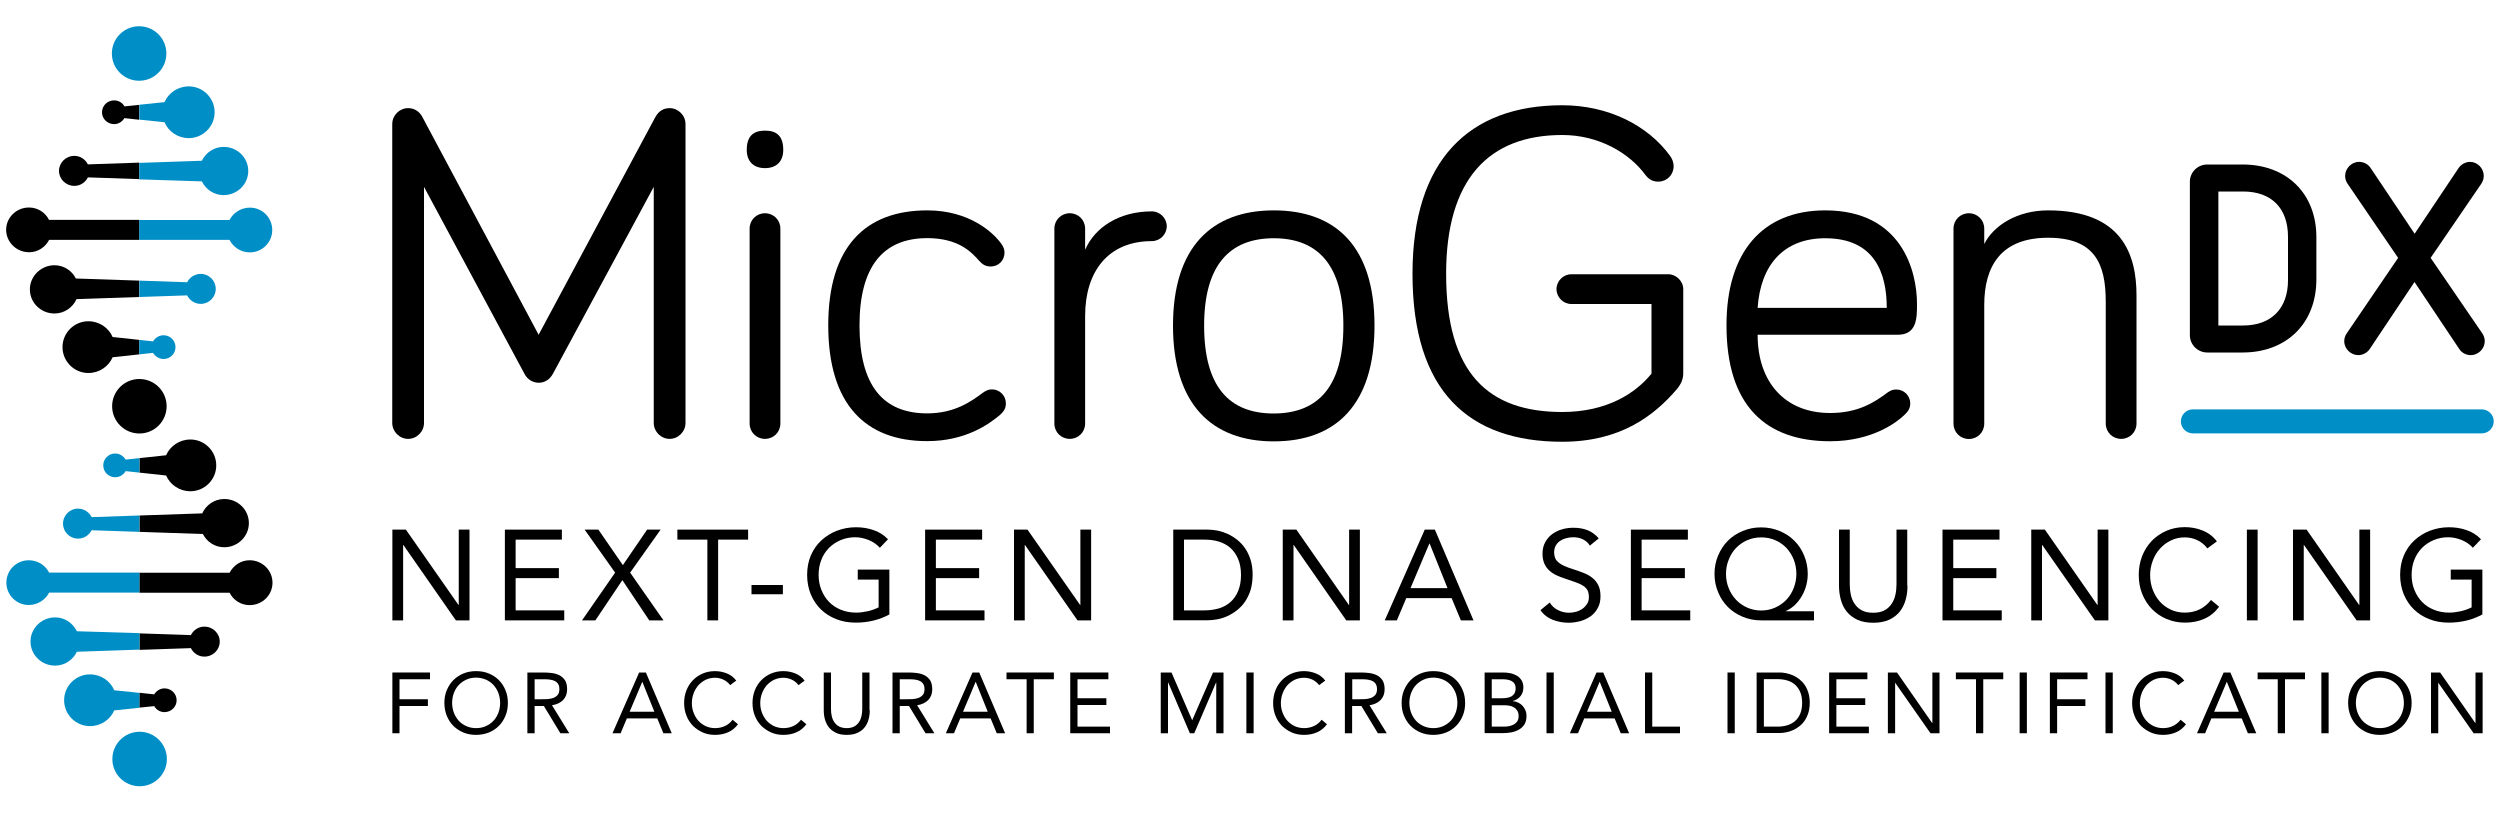
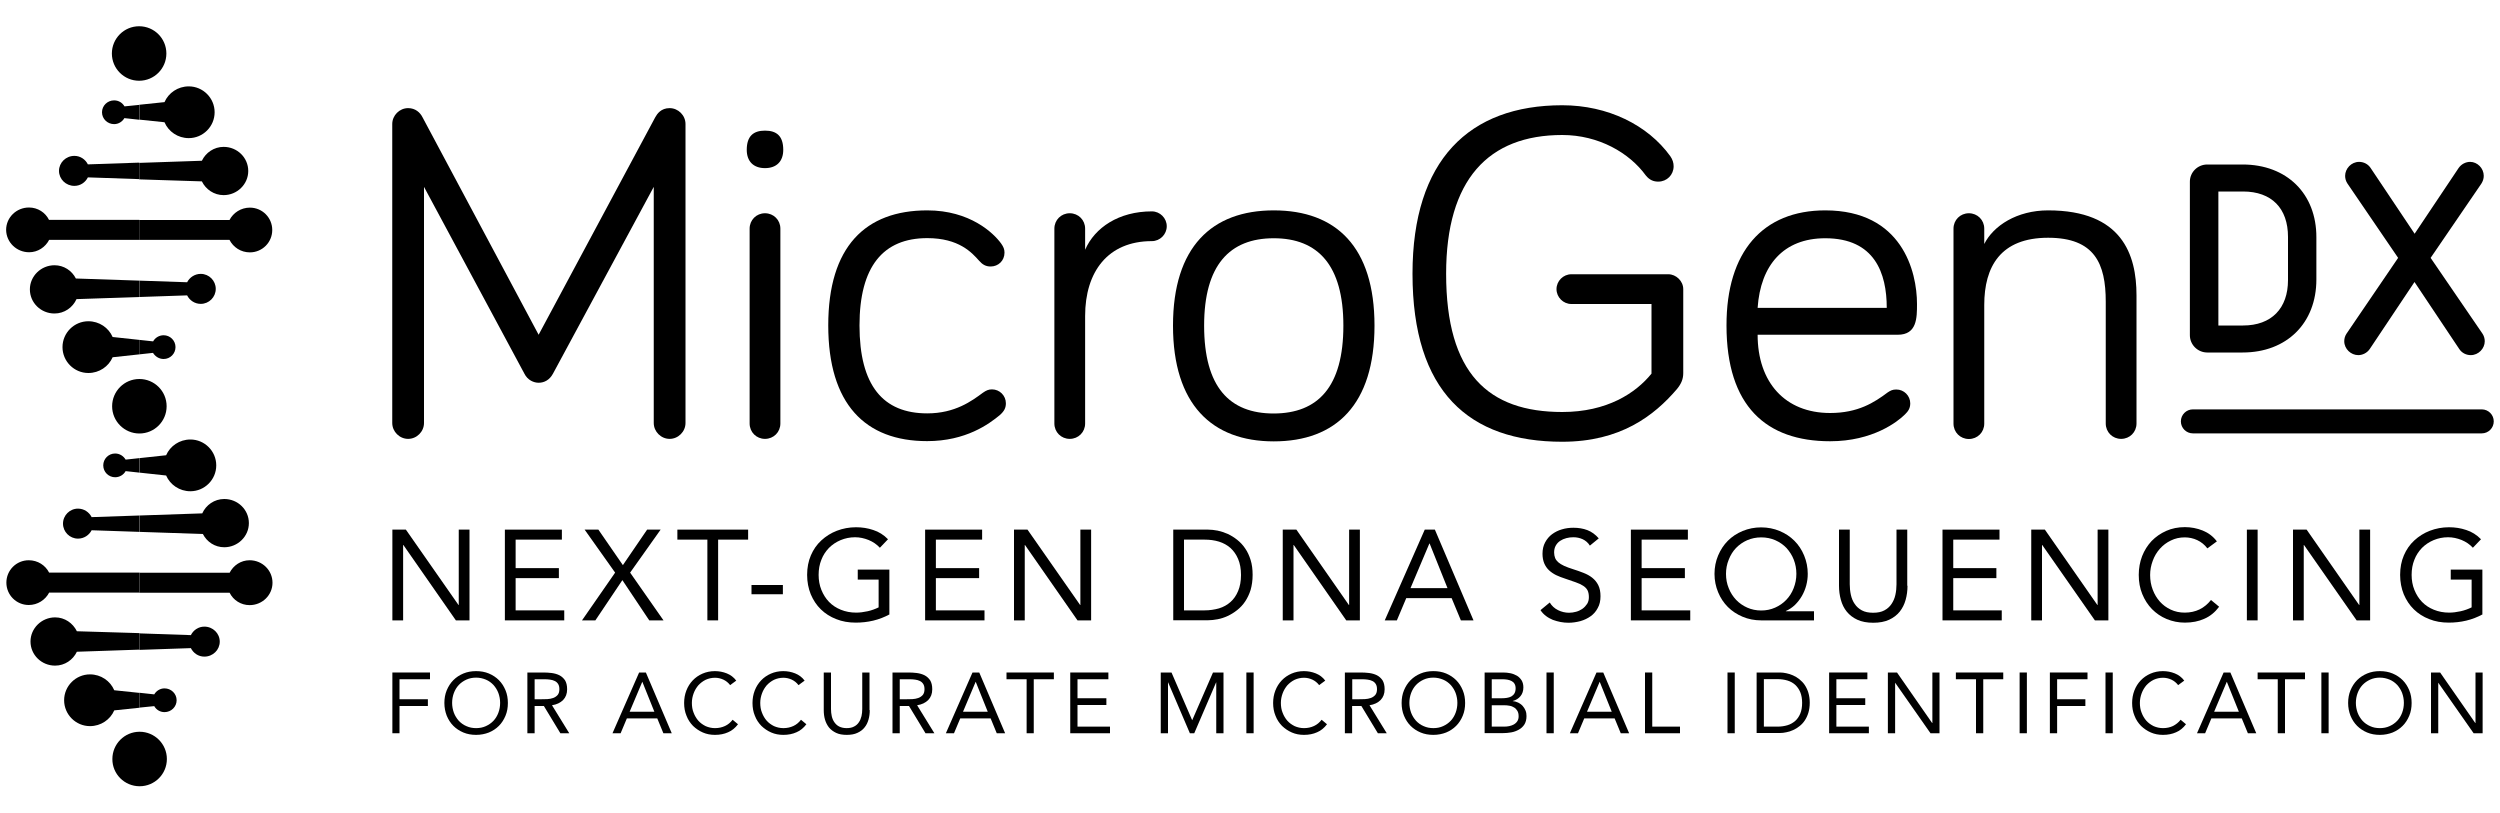
<svg xmlns="http://www.w3.org/2000/svg" version="1.1" id="Layer_1" x="0px" y="0px" viewBox="0 0 200 65" style="enable-background:new 0 0 200 65;" xml:space="preserve">
  <style type="text/css">
	.st0{fill:#008EC6;}
</style>
  <g>
    <polygon points="31.39,42.37 32.47,42.37 36.68,48.4 36.7,48.4 36.7,42.37 37.56,42.37 37.56,49.63 36.47,49.63 32.27,43.6    32.25,43.6 32.25,49.63 31.39,49.63  " />
    <polygon points="40.39,42.37 44.95,42.37 44.95,43.17 41.25,43.17 41.25,45.45 44.71,45.45 44.71,46.25 41.25,46.25 41.25,48.83    45.14,48.83 45.14,49.63 40.39,49.63  " />
    <polygon points="49.21,45.81 46.77,42.37 47.87,42.37 49.83,45.21 51.77,42.37 52.85,42.37 50.41,45.81 53.08,49.63 51.94,49.63    49.79,46.41 47.63,49.63 46.56,49.63  " />
    <polygon points="59.85,43.17 57.45,43.17 57.45,49.63 56.59,49.63 56.59,43.17 54.19,43.17 54.19,42.37 59.85,42.37  " />
    <rect x="60.12" y="46.8" width="2.51" height="0.74" />
    <path d="M71.18,49.14c-0.42,0.23-0.86,0.4-1.32,0.51c-0.46,0.11-0.93,0.16-1.4,0.16c-0.57,0-1.09-0.09-1.56-0.28   c-0.47-0.18-0.88-0.44-1.23-0.78c-0.35-0.34-0.61-0.74-0.81-1.21c-0.19-0.47-0.29-0.99-0.29-1.55c0-0.57,0.1-1.1,0.3-1.56   c0.2-0.47,0.48-0.87,0.84-1.2c0.36-0.33,0.77-0.59,1.24-0.77c0.47-0.18,0.98-0.28,1.53-0.28c0.48,0,0.94,0.07,1.38,0.22   c0.44,0.14,0.84,0.39,1.18,0.74l-0.65,0.68c-0.25-0.27-0.54-0.47-0.9-0.62c-0.35-0.14-0.71-0.22-1.08-0.22   c-0.42,0-0.8,0.08-1.16,0.23c-0.36,0.15-0.67,0.36-0.93,0.62c-0.26,0.27-0.47,0.58-0.61,0.95c-0.15,0.37-0.22,0.77-0.22,1.21   c0,0.43,0.07,0.83,0.22,1.2c0.15,0.37,0.35,0.69,0.61,0.96c0.26,0.27,0.58,0.48,0.95,0.63c0.37,0.15,0.78,0.23,1.22,0.23   c0.29,0,0.6-0.04,0.92-0.11c0.32-0.07,0.61-0.18,0.88-0.31v-2.22h-1.67v-0.8h2.53V49.14z" />
    <polygon points="74.01,42.37 78.57,42.37 78.57,43.17 74.87,43.17 74.87,45.45 78.33,45.45 78.33,46.25 74.87,46.25 74.87,48.83    78.76,48.83 78.76,49.63 74.01,49.63  " />
    <polygon points="81.12,42.37 82.2,42.37 86.41,48.4 86.43,48.4 86.43,42.37 87.29,42.37 87.29,49.63 86.2,49.63 82,43.6    81.98,43.6 81.98,49.63 81.12,49.63  " />
    <path d="M94.72,48.83h1.64c0.42,0,0.8-0.06,1.16-0.16c0.36-0.11,0.66-0.28,0.92-0.51c0.26-0.23,0.46-0.52,0.61-0.88   c0.15-0.36,0.23-0.78,0.23-1.28c0-0.5-0.08-0.93-0.23-1.28c-0.15-0.36-0.36-0.65-0.61-0.88c-0.26-0.23-0.57-0.4-0.92-0.51   c-0.36-0.11-0.74-0.16-1.16-0.16h-1.64V48.83z M93.86,42.37h2.79c0.24,0,0.49,0.03,0.76,0.08c0.27,0.06,0.53,0.14,0.8,0.26   c0.26,0.12,0.52,0.28,0.76,0.47c0.24,0.19,0.46,0.42,0.64,0.69c0.19,0.27,0.33,0.58,0.44,0.93c0.11,0.35,0.16,0.75,0.16,1.19   c0,0.45-0.06,0.84-0.16,1.2c-0.11,0.35-0.26,0.66-0.44,0.93c-0.18,0.27-0.4,0.5-0.64,0.69c-0.24,0.19-0.5,0.35-0.76,0.47   c-0.26,0.12-0.53,0.21-0.8,0.26c-0.27,0.05-0.52,0.08-0.76,0.08h-2.79V42.37z" />
    <polygon points="102.62,42.37 103.71,42.37 107.91,48.4 107.93,48.4 107.93,42.37 108.79,42.37 108.79,49.63 107.7,49.63    103.5,43.6 103.48,43.6 103.48,49.63 102.62,49.63  " />
    <path d="M114.37,43.48h-0.02l-1.51,3.57h2.96L114.37,43.48z M113.98,42.37h0.81l3.09,7.26h-1.01l-0.74-1.78h-3.63l-0.75,1.78h-0.97   L113.98,42.37z" />
    <path d="M127.19,43.65c-0.14-0.23-0.34-0.4-0.57-0.51c-0.24-0.11-0.49-0.16-0.75-0.16c-0.19,0-0.38,0.02-0.56,0.07   c-0.19,0.05-0.35,0.12-0.5,0.22c-0.15,0.1-0.26,0.22-0.35,0.38c-0.09,0.16-0.13,0.34-0.13,0.55c0,0.16,0.03,0.31,0.08,0.44   c0.05,0.13,0.14,0.24,0.25,0.34c0.12,0.1,0.27,0.2,0.47,0.29c0.2,0.09,0.44,0.18,0.73,0.27c0.28,0.09,0.55,0.18,0.82,0.29   c0.26,0.1,0.5,0.23,0.7,0.39c0.2,0.16,0.36,0.35,0.48,0.59c0.12,0.24,0.18,0.53,0.18,0.89c0,0.36-0.07,0.68-0.22,0.94   c-0.14,0.27-0.33,0.49-0.57,0.66c-0.24,0.17-0.51,0.3-0.82,0.39c-0.31,0.08-0.63,0.13-0.95,0.13c-0.21,0-0.42-0.02-0.64-0.06   c-0.21-0.04-0.41-0.1-0.61-0.17c-0.19-0.08-0.38-0.18-0.55-0.31c-0.17-0.13-0.32-0.28-0.44-0.47l0.74-0.61   c0.16,0.27,0.38,0.47,0.66,0.61c0.28,0.14,0.58,0.21,0.89,0.21c0.19,0,0.37-0.03,0.56-0.08c0.19-0.05,0.36-0.14,0.51-0.24   c0.15-0.11,0.27-0.24,0.37-0.39c0.1-0.16,0.14-0.34,0.14-0.54c0-0.23-0.04-0.41-0.11-0.55c-0.08-0.14-0.19-0.26-0.35-0.36   c-0.16-0.1-0.36-0.2-0.6-0.28c-0.24-0.08-0.52-0.18-0.84-0.29c-0.26-0.08-0.5-0.18-0.72-0.28c-0.22-0.11-0.41-0.24-0.57-0.39   c-0.16-0.15-0.29-0.34-0.38-0.55c-0.09-0.22-0.14-0.47-0.14-0.77c0-0.35,0.07-0.65,0.21-0.91c0.14-0.26,0.32-0.48,0.55-0.65   c0.23-0.17,0.5-0.31,0.79-0.39c0.29-0.09,0.6-0.13,0.92-0.13c0.41,0,0.78,0.06,1.12,0.19c0.34,0.13,0.64,0.35,0.91,0.66   L127.19,43.65z" />
    <polygon points="130.47,42.37 135.03,42.37 135.03,43.17 131.33,43.17 131.33,45.45 134.79,45.45 134.79,46.25 131.33,46.25    131.33,48.83 135.22,48.83 135.22,49.63 130.47,49.63  " />
    <path d="M138.08,45.91c0,0.41,0.07,0.79,0.22,1.15c0.14,0.36,0.34,0.66,0.59,0.93c0.25,0.26,0.55,0.47,0.89,0.62   c0.34,0.15,0.71,0.23,1.12,0.23c0.4,0,0.77-0.08,1.11-0.23c0.34-0.15,0.64-0.36,0.89-0.62c0.25-0.26,0.45-0.57,0.59-0.93   c0.14-0.36,0.22-0.74,0.22-1.15c0-0.4-0.07-0.78-0.21-1.14c-0.14-0.36-0.34-0.66-0.58-0.93c-0.25-0.26-0.55-0.47-0.89-0.62   c-0.34-0.15-0.72-0.23-1.13-0.23c-0.41,0-0.79,0.08-1.13,0.23c-0.34,0.15-0.64,0.36-0.89,0.62c-0.25,0.26-0.44,0.57-0.58,0.93   C138.15,45.13,138.08,45.51,138.08,45.91 M145.1,49.63h-4.21c-0.53,0-1.03-0.1-1.48-0.29c-0.45-0.19-0.85-0.45-1.18-0.78   c-0.33-0.33-0.59-0.72-0.78-1.18c-0.19-0.46-0.29-0.94-0.29-1.47c0-0.53,0.1-1.02,0.29-1.47c0.19-0.45,0.45-0.85,0.78-1.18   c0.33-0.33,0.72-0.59,1.18-0.78c0.46-0.19,0.95-0.29,1.48-0.29c0.53,0,1.03,0.1,1.48,0.29c0.46,0.19,0.85,0.45,1.18,0.78   s0.59,0.72,0.78,1.18c0.19,0.46,0.29,0.95,0.29,1.47c0,0.31-0.04,0.61-0.12,0.92c-0.08,0.3-0.2,0.59-0.35,0.85   c-0.15,0.26-0.34,0.5-0.55,0.71c-0.22,0.21-0.46,0.37-0.73,0.49v0.02h2.25V49.63z" />
    <path d="M152.6,46.86c0,0.4-0.05,0.77-0.15,1.13c-0.1,0.36-0.26,0.67-0.47,0.94c-0.22,0.27-0.5,0.49-0.85,0.65   c-0.35,0.16-0.77,0.24-1.27,0.24c-0.5,0-0.92-0.08-1.27-0.24c-0.35-0.16-0.63-0.38-0.85-0.65c-0.22-0.27-0.37-0.58-0.47-0.94   c-0.1-0.36-0.15-0.73-0.15-1.13v-4.49h0.86v4.37c0,0.29,0.03,0.58,0.09,0.85c0.06,0.27,0.16,0.52,0.31,0.73   c0.14,0.21,0.33,0.38,0.57,0.51c0.24,0.13,0.54,0.19,0.9,0.19c0.36,0,0.66-0.06,0.9-0.19c0.24-0.13,0.43-0.3,0.57-0.51   c0.14-0.21,0.25-0.45,0.31-0.73c0.06-0.27,0.09-0.56,0.09-0.85v-4.37h0.86V46.86z" />
    <polygon points="155.4,42.37 159.96,42.37 159.96,43.17 156.26,43.17 156.26,45.45 159.71,45.45 159.71,46.25 156.26,46.25    156.26,48.83 160.14,48.83 160.14,49.63 155.4,49.63  " />
    <polygon points="162.5,42.37 163.59,42.37 167.79,48.4 167.81,48.4 167.81,42.37 168.67,42.37 168.67,49.63 167.59,49.63    163.38,43.6 163.36,43.6 163.36,49.63 162.5,49.63  " />
    <path d="M176.59,43.87c-0.22-0.29-0.49-0.51-0.81-0.66c-0.32-0.15-0.66-0.22-1-0.22c-0.4,0-0.77,0.08-1.11,0.25   c-0.34,0.16-0.63,0.38-0.88,0.66c-0.25,0.28-0.44,0.6-0.57,0.96c-0.14,0.37-0.21,0.75-0.21,1.14c0,0.42,0.07,0.82,0.21,1.18   c0.14,0.37,0.33,0.68,0.57,0.95c0.24,0.27,0.53,0.48,0.87,0.64s0.71,0.24,1.12,0.24c0.44,0,0.84-0.09,1.19-0.26   c0.35-0.17,0.65-0.43,0.91-0.75l0.65,0.54c-0.33,0.44-0.72,0.76-1.18,0.96c-0.46,0.21-0.98,0.31-1.56,0.31c-0.52,0-1-0.1-1.46-0.29   s-0.84-0.46-1.17-0.79c-0.33-0.34-0.59-0.74-0.78-1.21c-0.19-0.46-0.28-0.97-0.28-1.53c0-0.53,0.09-1.03,0.27-1.5   c0.18-0.46,0.44-0.87,0.76-1.21c0.33-0.34,0.72-0.61,1.17-0.81c0.45-0.2,0.95-0.3,1.49-0.3c0.49,0,0.97,0.09,1.42,0.27   c0.45,0.18,0.84,0.47,1.14,0.87L176.59,43.87z" />
    <rect x="179.75" y="42.37" width="0.86" height="7.26" />
    <polygon points="183.44,42.37 184.53,42.37 188.73,48.4 188.75,48.4 188.75,42.37 189.61,42.37 189.61,49.63 188.53,49.63    184.32,43.6 184.3,43.6 184.3,49.63 183.44,49.63  " />
    <path d="M198.62,49.14c-0.42,0.23-0.86,0.4-1.32,0.51c-0.46,0.11-0.93,0.16-1.4,0.16c-0.57,0-1.09-0.09-1.56-0.28   c-0.47-0.18-0.88-0.44-1.23-0.78c-0.35-0.34-0.61-0.74-0.81-1.21c-0.19-0.47-0.29-0.99-0.29-1.55c0-0.57,0.1-1.1,0.3-1.56   c0.2-0.47,0.48-0.87,0.84-1.2c0.36-0.33,0.77-0.59,1.24-0.77c0.47-0.18,0.98-0.28,1.53-0.28c0.48,0,0.94,0.07,1.38,0.22   c0.44,0.14,0.84,0.39,1.18,0.74l-0.65,0.68c-0.25-0.27-0.54-0.47-0.9-0.62c-0.35-0.14-0.71-0.22-1.08-0.22   c-0.42,0-0.8,0.08-1.16,0.23c-0.36,0.15-0.67,0.36-0.93,0.62c-0.26,0.27-0.47,0.58-0.61,0.95c-0.15,0.37-0.22,0.77-0.22,1.21   c0,0.43,0.07,0.83,0.22,1.2c0.15,0.37,0.35,0.69,0.61,0.96c0.26,0.27,0.58,0.48,0.95,0.63c0.37,0.15,0.78,0.23,1.22,0.23   c0.29,0,0.6-0.04,0.92-0.11c0.32-0.07,0.61-0.18,0.88-0.31v-2.22h-1.67v-0.8h2.53V49.14z" />
    <polygon points="31.39,53.8 34.4,53.8 34.4,54.34 31.96,54.34 31.96,55.94 34.23,55.94 34.23,56.48 31.96,56.48 31.96,58.66    31.39,58.66  " />
    <path d="M38.09,58.25c0.28,0,0.54-0.05,0.78-0.16c0.24-0.11,0.44-0.25,0.61-0.43c0.17-0.18,0.3-0.4,0.39-0.64   c0.09-0.24,0.14-0.51,0.14-0.79c0-0.28-0.05-0.54-0.14-0.79c-0.09-0.24-0.23-0.46-0.39-0.64c-0.17-0.18-0.37-0.33-0.61-0.43   c-0.24-0.1-0.5-0.16-0.78-0.16c-0.28,0-0.54,0.05-0.78,0.16c-0.24,0.11-0.44,0.25-0.61,0.43c-0.17,0.18-0.3,0.4-0.39,0.64   c-0.09,0.24-0.14,0.51-0.14,0.79c0,0.28,0.05,0.54,0.14,0.79c0.09,0.24,0.23,0.46,0.39,0.64c0.17,0.18,0.37,0.33,0.61,0.43   C37.55,58.2,37.81,58.25,38.09,58.25 M38.09,58.79c-0.37,0-0.71-0.06-1.02-0.19c-0.31-0.13-0.58-0.31-0.8-0.53   c-0.23-0.23-0.4-0.5-0.53-0.81c-0.12-0.31-0.19-0.65-0.19-1.02c0-0.37,0.06-0.71,0.19-1.02c0.13-0.31,0.3-0.58,0.53-0.81   c0.23-0.23,0.49-0.4,0.8-0.53c0.31-0.13,0.65-0.19,1.02-0.19c0.37,0,0.71,0.06,1.02,0.19c0.31,0.13,0.58,0.31,0.8,0.53   c0.23,0.23,0.4,0.5,0.53,0.81c0.13,0.31,0.19,0.65,0.19,1.02c0,0.37-0.06,0.71-0.19,1.02c-0.13,0.31-0.3,0.58-0.53,0.81   c-0.23,0.23-0.49,0.4-0.8,0.53C38.8,58.72,38.46,58.79,38.09,58.79" />
    <path d="M42.76,55.94h0.52c0.16,0,0.33,0,0.5-0.01c0.17-0.01,0.33-0.04,0.47-0.09c0.14-0.05,0.26-0.13,0.36-0.24   c0.09-0.11,0.14-0.26,0.14-0.46c0-0.17-0.03-0.31-0.1-0.42c-0.07-0.11-0.16-0.19-0.27-0.24c-0.11-0.06-0.24-0.09-0.38-0.11   c-0.14-0.02-0.28-0.03-0.42-0.03h-0.81V55.94z M42.19,53.8h1.24c0.23,0,0.47,0.01,0.7,0.04c0.23,0.03,0.44,0.09,0.62,0.18   c0.18,0.09,0.33,0.23,0.45,0.4c0.11,0.18,0.17,0.42,0.17,0.72c0,0.36-0.11,0.64-0.32,0.86c-0.22,0.22-0.51,0.36-0.89,0.42   l1.38,2.24h-0.71l-1.32-2.18h-0.74v2.18h-0.58V53.8z" />
    <path d="M51.39,54.55h-0.01l-1.01,2.39h1.98L51.39,54.55z M51.13,53.8h0.54l2.07,4.86h-0.67l-0.49-1.19h-2.43l-0.5,1.19h-0.65   L51.13,53.8z" />
    <path d="M58.41,54.81c-0.15-0.2-0.33-0.34-0.54-0.44c-0.22-0.1-0.44-0.15-0.67-0.15c-0.27,0-0.52,0.06-0.74,0.16   c-0.23,0.11-0.42,0.26-0.59,0.44c-0.16,0.19-0.29,0.4-0.38,0.65c-0.09,0.24-0.14,0.5-0.14,0.76c0,0.28,0.04,0.55,0.14,0.79   c0.09,0.24,0.22,0.46,0.38,0.64c0.16,0.18,0.36,0.32,0.58,0.43c0.23,0.1,0.48,0.16,0.75,0.16c0.3,0,0.56-0.06,0.8-0.17   s0.44-0.28,0.61-0.5l0.43,0.36c-0.22,0.29-0.48,0.51-0.79,0.64c-0.31,0.14-0.66,0.21-1.05,0.21c-0.35,0-0.67-0.06-0.97-0.19   c-0.3-0.13-0.56-0.31-0.79-0.53c-0.22-0.23-0.4-0.49-0.52-0.81c-0.13-0.31-0.19-0.65-0.19-1.02c0-0.36,0.06-0.69,0.18-1   c0.12-0.31,0.29-0.58,0.51-0.81c0.22-0.23,0.48-0.41,0.78-0.54c0.3-0.13,0.63-0.2,0.99-0.2c0.33,0,0.65,0.06,0.95,0.18   c0.3,0.12,0.56,0.31,0.76,0.58L58.41,54.81z" />
    <path d="M63.88,54.81c-0.15-0.2-0.33-0.34-0.54-0.44c-0.22-0.1-0.44-0.15-0.67-0.15c-0.27,0-0.52,0.06-0.74,0.16   c-0.23,0.11-0.42,0.26-0.59,0.44c-0.16,0.19-0.29,0.4-0.38,0.65c-0.09,0.24-0.14,0.5-0.14,0.76c0,0.28,0.04,0.55,0.14,0.79   c0.09,0.24,0.22,0.46,0.38,0.64c0.16,0.18,0.36,0.32,0.58,0.43c0.23,0.1,0.48,0.16,0.75,0.16c0.3,0,0.56-0.06,0.8-0.17   s0.44-0.28,0.61-0.5l0.43,0.36c-0.22,0.29-0.48,0.51-0.79,0.64c-0.31,0.14-0.66,0.21-1.05,0.21c-0.35,0-0.67-0.06-0.97-0.19   c-0.3-0.13-0.56-0.31-0.79-0.53c-0.22-0.23-0.4-0.49-0.52-0.81c-0.13-0.31-0.19-0.65-0.19-1.02c0-0.36,0.06-0.69,0.18-1   c0.12-0.31,0.29-0.58,0.51-0.81c0.22-0.23,0.48-0.41,0.78-0.54c0.3-0.13,0.63-0.2,0.99-0.2c0.33,0,0.65,0.06,0.95,0.18   c0.3,0.12,0.56,0.31,0.76,0.58L63.88,54.81z" />
    <path d="M69.58,56.81c0,0.27-0.03,0.52-0.1,0.76c-0.07,0.24-0.17,0.45-0.32,0.63c-0.14,0.18-0.33,0.32-0.57,0.43   c-0.23,0.11-0.52,0.16-0.85,0.16c-0.33,0-0.62-0.05-0.85-0.16c-0.23-0.11-0.42-0.25-0.57-0.43c-0.14-0.18-0.25-0.39-0.32-0.63   c-0.07-0.24-0.1-0.49-0.1-0.76V53.8h0.58v2.92c0,0.2,0.02,0.39,0.06,0.57c0.04,0.18,0.11,0.35,0.21,0.49   c0.1,0.14,0.22,0.26,0.38,0.34c0.16,0.08,0.36,0.13,0.6,0.13c0.24,0,0.44-0.04,0.6-0.13c0.16-0.08,0.29-0.2,0.38-0.34   c0.1-0.14,0.16-0.3,0.21-0.49c0.04-0.18,0.06-0.37,0.06-0.57V53.8h0.58V56.81z" />
    <path d="M71.97,55.94h0.52c0.16,0,0.33,0,0.5-0.01c0.17-0.01,0.33-0.04,0.47-0.09c0.14-0.05,0.26-0.13,0.36-0.24   c0.09-0.11,0.14-0.26,0.14-0.46c0-0.17-0.03-0.31-0.1-0.42c-0.07-0.11-0.16-0.19-0.27-0.24c-0.11-0.06-0.24-0.09-0.38-0.11   c-0.14-0.02-0.28-0.03-0.42-0.03h-0.81V55.94z M71.4,53.8h1.24c0.23,0,0.47,0.01,0.7,0.04c0.23,0.03,0.44,0.09,0.62,0.18   c0.18,0.09,0.33,0.23,0.45,0.4c0.11,0.18,0.17,0.42,0.17,0.72c0,0.36-0.11,0.64-0.32,0.86c-0.22,0.22-0.51,0.36-0.89,0.42   l1.38,2.24h-0.71l-1.32-2.18h-0.74v2.18H71.4V53.8z" />
    <path d="M78.06,54.55h-0.01l-1.01,2.39h1.98L78.06,54.55z M77.8,53.8h0.54l2.07,4.86h-0.67l-0.49-1.19h-2.43l-0.5,1.19h-0.65   L77.8,53.8z" />
    <polygon points="84.31,54.34 82.7,54.34 82.7,58.66 82.13,58.66 82.13,54.34 80.52,54.34 80.52,53.8 84.31,53.8  " />
    <polygon points="85.62,53.8 88.67,53.8 88.67,54.34 86.2,54.34 86.2,55.86 88.51,55.86 88.51,56.4 86.2,56.4 86.2,58.13    88.8,58.13 88.8,58.66 85.62,58.66  " />
    <polygon points="92.86,53.8 93.72,53.8 95.37,57.61 95.38,57.61 97.04,53.8 97.88,53.8 97.88,58.66 97.3,58.66 97.3,54.59    97.29,54.59 95.54,58.66 95.19,58.66 93.45,54.59 93.44,54.59 93.44,58.66 92.86,58.66  " />
    <rect x="99.71" y="53.8" width="0.58" height="4.86" />
    <path d="M105.53,54.81c-0.15-0.2-0.33-0.34-0.54-0.44c-0.22-0.1-0.44-0.15-0.67-0.15c-0.27,0-0.52,0.06-0.74,0.16   c-0.23,0.11-0.42,0.26-0.59,0.44c-0.16,0.19-0.29,0.4-0.38,0.65c-0.09,0.24-0.14,0.5-0.14,0.76c0,0.28,0.04,0.55,0.14,0.79   c0.09,0.24,0.22,0.46,0.38,0.64c0.16,0.18,0.36,0.32,0.58,0.43c0.23,0.1,0.48,0.16,0.75,0.16c0.3,0,0.56-0.06,0.8-0.17   s0.44-0.28,0.61-0.5l0.43,0.36c-0.22,0.29-0.48,0.51-0.79,0.64c-0.31,0.14-0.66,0.21-1.05,0.21c-0.35,0-0.67-0.06-0.97-0.19   c-0.3-0.13-0.56-0.31-0.79-0.53c-0.22-0.23-0.4-0.49-0.52-0.81c-0.13-0.31-0.19-0.65-0.19-1.02c0-0.36,0.06-0.69,0.18-1   c0.12-0.31,0.29-0.58,0.51-0.81c0.22-0.23,0.48-0.41,0.78-0.54c0.3-0.13,0.63-0.2,0.99-0.2c0.33,0,0.65,0.06,0.95,0.18   c0.3,0.12,0.56,0.31,0.76,0.58L105.53,54.81z" />
    <path d="M108.17,55.94h0.52c0.16,0,0.33,0,0.5-0.01c0.17-0.01,0.33-0.04,0.47-0.09c0.14-0.05,0.26-0.13,0.36-0.24   c0.09-0.11,0.14-0.26,0.14-0.46c0-0.17-0.03-0.31-0.1-0.42c-0.07-0.11-0.16-0.19-0.27-0.24c-0.11-0.06-0.24-0.09-0.38-0.11   c-0.14-0.02-0.28-0.03-0.42-0.03h-0.81V55.94z M107.59,53.8h1.24c0.23,0,0.47,0.01,0.7,0.04c0.23,0.03,0.44,0.09,0.62,0.18   c0.18,0.09,0.33,0.23,0.45,0.4c0.11,0.18,0.17,0.42,0.17,0.72c0,0.36-0.11,0.64-0.32,0.86c-0.22,0.22-0.51,0.36-0.89,0.42   l1.38,2.24h-0.71l-1.32-2.18h-0.74v2.18h-0.58V53.8z" />
    <path d="M114.67,58.25c0.28,0,0.54-0.05,0.78-0.16c0.24-0.11,0.44-0.25,0.61-0.43c0.17-0.18,0.3-0.4,0.39-0.64   c0.09-0.24,0.14-0.51,0.14-0.79c0-0.28-0.05-0.54-0.14-0.79c-0.09-0.24-0.23-0.46-0.39-0.64c-0.17-0.18-0.37-0.33-0.61-0.43   c-0.24-0.1-0.5-0.16-0.78-0.16c-0.28,0-0.54,0.05-0.78,0.16c-0.24,0.11-0.44,0.25-0.61,0.43c-0.17,0.18-0.3,0.4-0.39,0.64   c-0.09,0.24-0.14,0.51-0.14,0.79c0,0.28,0.05,0.54,0.14,0.79c0.09,0.24,0.23,0.46,0.39,0.64c0.17,0.18,0.37,0.33,0.61,0.43   C114.13,58.2,114.39,58.25,114.67,58.25 M114.67,58.79c-0.37,0-0.71-0.06-1.02-0.19c-0.31-0.13-0.58-0.31-0.8-0.53   c-0.23-0.23-0.4-0.5-0.53-0.81c-0.13-0.31-0.19-0.65-0.19-1.02c0-0.37,0.06-0.71,0.19-1.02c0.13-0.31,0.3-0.58,0.53-0.81   c0.23-0.23,0.49-0.4,0.8-0.53c0.31-0.13,0.65-0.19,1.02-0.19c0.37,0,0.71,0.06,1.02,0.19c0.31,0.13,0.58,0.31,0.8,0.53   c0.23,0.23,0.4,0.5,0.53,0.81c0.13,0.31,0.19,0.65,0.19,1.02c0,0.37-0.06,0.71-0.19,1.02c-0.13,0.31-0.3,0.58-0.53,0.81   c-0.23,0.23-0.49,0.4-0.8,0.53C115.38,58.72,115.04,58.79,114.67,58.79" />
    <path d="M119.35,58.13h0.97c0.14,0,0.28-0.01,0.42-0.04c0.14-0.03,0.27-0.08,0.38-0.14c0.11-0.07,0.2-0.15,0.27-0.26   c0.07-0.11,0.1-0.24,0.1-0.39c0-0.17-0.03-0.31-0.1-0.43c-0.07-0.11-0.15-0.21-0.26-0.27c-0.11-0.07-0.23-0.12-0.37-0.14   c-0.14-0.03-0.28-0.04-0.43-0.04h-0.99V58.13z M119.35,55.86h0.8c0.14,0,0.27-0.01,0.4-0.03c0.13-0.02,0.25-0.06,0.35-0.11   c0.1-0.06,0.19-0.14,0.25-0.24c0.06-0.1,0.1-0.24,0.1-0.41c0-0.15-0.03-0.27-0.09-0.37s-0.14-0.17-0.24-0.22   c-0.1-0.05-0.21-0.09-0.34-0.11c-0.13-0.02-0.25-0.03-0.38-0.03h-0.86V55.86z M118.77,53.8h1.48c0.2,0,0.4,0.02,0.59,0.06   c0.19,0.04,0.36,0.11,0.52,0.2c0.15,0.09,0.27,0.22,0.37,0.37c0.09,0.15,0.14,0.34,0.14,0.56c0,0.28-0.08,0.52-0.23,0.7   c-0.15,0.19-0.36,0.32-0.62,0.39v0.01c0.15,0.01,0.3,0.05,0.44,0.12c0.13,0.07,0.25,0.15,0.35,0.26c0.1,0.11,0.17,0.23,0.23,0.37   c0.06,0.14,0.08,0.29,0.08,0.45c0,0.27-0.06,0.49-0.17,0.67c-0.11,0.17-0.26,0.31-0.44,0.41c-0.18,0.1-0.38,0.18-0.61,0.22   c-0.23,0.04-0.45,0.06-0.68,0.06h-1.45V53.8z" />
    <rect x="123.72" y="53.8" width="0.58" height="4.86" />
    <path d="M127.98,54.55h-0.01l-1.01,2.39h1.98L127.98,54.55z M127.72,53.8h0.54l2.07,4.86h-0.67l-0.49-1.19h-2.43l-0.5,1.19h-0.65   L127.72,53.8z" />
    <polygon points="131.6,53.8 132.18,53.8 132.18,58.13 134.4,58.13 134.4,58.66 131.6,58.66  " />
    <rect x="138.2" y="53.8" width="0.58" height="4.86" />
    <path d="M141.11,58.13h1.1c0.28,0,0.54-0.04,0.78-0.11c0.24-0.07,0.44-0.19,0.62-0.34c0.17-0.15,0.31-0.35,0.41-0.59   c0.1-0.24,0.15-0.52,0.15-0.86c0-0.33-0.05-0.62-0.15-0.86c-0.1-0.24-0.24-0.43-0.41-0.59c-0.17-0.15-0.38-0.27-0.62-0.34   c-0.24-0.07-0.5-0.11-0.78-0.11h-1.1V58.13z M140.53,53.8h1.87c0.16,0,0.33,0.02,0.51,0.06c0.18,0.04,0.36,0.09,0.53,0.17   c0.18,0.08,0.35,0.18,0.51,0.31c0.16,0.13,0.31,0.28,0.43,0.46c0.12,0.18,0.22,0.39,0.29,0.62c0.07,0.24,0.11,0.5,0.11,0.8   c0,0.3-0.04,0.56-0.11,0.8c-0.07,0.23-0.17,0.44-0.29,0.62c-0.12,0.18-0.27,0.34-0.43,0.46c-0.16,0.13-0.33,0.23-0.51,0.31   c-0.18,0.08-0.35,0.14-0.53,0.17c-0.18,0.04-0.35,0.06-0.51,0.06h-1.87V53.8z" />
    <polygon points="146.33,53.8 149.39,53.8 149.39,54.34 146.91,54.34 146.91,55.86 149.22,55.86 149.22,56.4 146.91,56.4    146.91,58.13 149.51,58.13 149.51,58.66 146.33,58.66  " />
    <polygon points="151.03,53.8 151.76,53.8 154.57,57.84 154.59,57.84 154.59,53.8 155.16,53.8 155.16,58.66 154.44,58.66    151.62,54.63 151.61,54.63 151.61,58.66 151.03,58.66  " />
    <polygon points="160.26,54.34 158.66,54.34 158.66,58.66 158.08,58.66 158.08,54.34 156.47,54.34 156.47,53.8 160.26,53.8  " />
    <rect x="161.57" y="53.8" width="0.58" height="4.86" />
    <polygon points="163.99,53.8 167,53.8 167,54.34 164.57,54.34 164.57,55.94 166.83,55.94 166.83,56.48 164.57,56.48 164.57,58.66    163.99,58.66  " />
    <rect x="168.44" y="53.8" width="0.58" height="4.86" />
    <path d="M174.25,54.81c-0.15-0.2-0.33-0.34-0.54-0.44c-0.22-0.1-0.44-0.15-0.67-0.15c-0.27,0-0.52,0.06-0.74,0.16   c-0.23,0.11-0.42,0.26-0.59,0.44c-0.16,0.19-0.29,0.4-0.38,0.65c-0.09,0.24-0.14,0.5-0.14,0.76c0,0.28,0.04,0.55,0.14,0.79   c0.09,0.24,0.22,0.46,0.38,0.64c0.16,0.18,0.36,0.32,0.58,0.43c0.23,0.1,0.48,0.16,0.75,0.16c0.3,0,0.56-0.06,0.8-0.17   c0.23-0.12,0.44-0.28,0.61-0.5l0.43,0.36c-0.22,0.29-0.48,0.51-0.79,0.64c-0.31,0.14-0.66,0.21-1.05,0.21   c-0.35,0-0.67-0.06-0.97-0.19c-0.3-0.13-0.56-0.31-0.79-0.53c-0.22-0.23-0.4-0.49-0.52-0.81c-0.13-0.31-0.19-0.65-0.19-1.02   c0-0.36,0.06-0.69,0.18-1c0.12-0.31,0.29-0.58,0.51-0.81c0.22-0.23,0.48-0.41,0.78-0.54c0.3-0.13,0.63-0.2,0.99-0.2   c0.33,0,0.65,0.06,0.95,0.18c0.3,0.12,0.56,0.31,0.76,0.58L174.25,54.81z" />
    <path d="M178.15,54.55h-0.01l-1.01,2.39h1.98L178.15,54.55z M177.89,53.8h0.54l2.07,4.86h-0.67l-0.49-1.19h-2.43l-0.5,1.19h-0.65   L177.89,53.8z" />
    <polygon points="184.4,54.34 182.8,54.34 182.8,58.66 182.22,58.66 182.22,54.34 180.61,54.34 180.61,53.8 184.4,53.8  " />
    <rect x="185.71" y="53.8" width="0.58" height="4.86" />
    <path d="M190.39,58.25c0.28,0,0.54-0.05,0.78-0.16c0.24-0.11,0.44-0.25,0.61-0.43c0.17-0.18,0.3-0.4,0.39-0.64   c0.09-0.24,0.14-0.51,0.14-0.79c0-0.28-0.05-0.54-0.14-0.79c-0.09-0.24-0.23-0.46-0.39-0.64c-0.17-0.18-0.37-0.33-0.61-0.43   c-0.24-0.1-0.5-0.16-0.78-0.16c-0.28,0-0.54,0.05-0.78,0.16c-0.24,0.11-0.44,0.25-0.61,0.43c-0.17,0.18-0.3,0.4-0.39,0.64   c-0.09,0.24-0.14,0.51-0.14,0.79c0,0.28,0.05,0.54,0.14,0.79c0.09,0.24,0.23,0.46,0.39,0.64c0.17,0.18,0.37,0.33,0.61,0.43   C189.84,58.2,190.1,58.25,190.39,58.25 M190.39,58.79c-0.37,0-0.71-0.06-1.02-0.19c-0.31-0.13-0.58-0.31-0.8-0.53   c-0.23-0.23-0.4-0.5-0.53-0.81c-0.12-0.31-0.19-0.65-0.19-1.02c0-0.37,0.06-0.71,0.19-1.02c0.13-0.31,0.3-0.58,0.53-0.81   c0.23-0.23,0.49-0.4,0.8-0.53c0.31-0.13,0.65-0.19,1.02-0.19c0.37,0,0.71,0.06,1.02,0.19c0.31,0.13,0.58,0.31,0.8,0.53   c0.23,0.23,0.4,0.5,0.53,0.81c0.13,0.31,0.19,0.65,0.19,1.02c0,0.37-0.06,0.71-0.19,1.02c-0.13,0.31-0.3,0.58-0.53,0.81   c-0.23,0.23-0.49,0.4-0.8,0.53C191.1,58.72,190.76,58.79,190.39,58.79" />
    <polygon points="194.48,53.8 195.21,53.8 198.02,57.84 198.04,57.84 198.04,53.8 198.61,53.8 198.61,58.66 197.89,58.66    195.07,54.63 195.06,54.63 195.06,58.66 194.48,58.66  " />
    <path d="M11.15,34.68c1.21,0,2.18-0.98,2.18-2.18c0-1.21-0.98-2.18-2.18-2.18c-1.21,0-2.18,0.98-2.18,2.18   C8.97,33.7,9.95,34.68,11.15,34.68" />
    <path d="M19.97,44.82c-0.7,0-1.3,0.41-1.6,1h-7.22v1.6h7.22c0.29,0.59,0.9,0.99,1.6,0.99c1.01,0,1.83-0.8,1.83-1.79   C21.8,45.62,20.98,44.82,19.97,44.82" />
    <path d="M13.29,38.04c0.32,0.74,1.07,1.26,1.94,1.26c1.14,0,2.07-0.93,2.07-2.07s-0.93-2.07-2.07-2.07c-0.87,0-1.62,0.52-1.94,1.26   l-2.13,0.23v1.16L13.29,38.04z" />
    <path d="M16.23,42.72c0.32,0.63,0.96,1.06,1.71,1.06c1.08,0,1.97-0.87,1.97-1.93c0-1.07-0.88-1.93-1.97-1.93   c-0.79,0-1.46,0.48-1.76,1.15l-5.02,0.17v1.31L16.23,42.72z" />
    <path d="M15.27,51.85c0.2,0.4,0.6,0.68,1.08,0.68c0.68,0,1.23-0.54,1.23-1.2c0-0.66-0.55-1.2-1.23-1.2c-0.48,0-0.88,0.28-1.08,0.68   l-4.11-0.14v1.32L15.27,51.85z" />
    <path d="M12.34,56.49c0.16,0.29,0.47,0.48,0.82,0.48c0.54,0,0.97-0.43,0.97-0.95c0-0.53-0.44-0.95-0.97-0.95   c-0.35,0-0.66,0.2-0.82,0.48l-1.19-0.13v1.19L12.34,56.49z" />
-     <path class="st0" d="M11.17,62.9c1.21,0,2.18-0.98,2.18-2.18c0-1.2-0.98-2.18-2.18-2.18c-1.21,0-2.18,0.98-2.18,2.18   C8.98,61.92,9.96,62.9,11.17,62.9" />
-     <path class="st0" d="M11.15,45.81H3.93c-0.3-0.59-0.91-0.99-1.63-0.99c-0.99,0-1.79,0.8-1.79,1.79c0,0.99,0.8,1.79,1.79,1.79   c0.71,0,1.33-0.41,1.63-0.99h7.22v-0.8V45.81z" />
-     <path class="st0" d="M9.21,36.28c-0.53,0-0.95,0.43-0.95,0.95c0,0.53,0.43,0.95,0.95,0.95c0.36,0,0.68-0.2,0.84-0.49l1.1,0.12   v-1.16l-1.1,0.12C9.88,36.48,9.57,36.28,9.21,36.28" />
-     <path class="st0" d="M6.24,40.69c-0.66,0-1.2,0.54-1.2,1.2c0,0.66,0.54,1.2,1.2,1.2c0.48,0,0.89-0.28,1.09-0.67l3.82,0.13v-1.31   l-3.82,0.13C7.13,40.97,6.72,40.69,6.24,40.69" />
-     <path class="st0" d="M4.41,49.39c-1.08,0-1.97,0.87-1.97,1.93c0,1.07,0.88,1.93,1.97,1.93c0.77,0,1.43-0.46,1.74-1.11l5.01-0.17   v-1.32L6.15,50.5C5.83,49.85,5.18,49.39,4.41,49.39" />
-     <path class="st0" d="M7.2,53.95c-1.14,0-2.07,0.93-2.07,2.07c0,1.14,0.93,2.07,2.07,2.07c0.87,0,1.62-0.52,1.94-1.26l2.01-0.21   v-1.19l-2.01-0.21C8.82,54.47,8.07,53.95,7.2,53.95" />
+     <path className="st0" d="M11.17,62.9c1.21,0,2.18-0.98,2.18-2.18c0-1.2-0.98-2.18-2.18-2.18c-1.21,0-2.18,0.98-2.18,2.18   C8.98,61.92,9.96,62.9,11.17,62.9" />
+     <path className="st0" d="M11.15,45.81H3.93c-0.3-0.59-0.91-0.99-1.63-0.99c-0.99,0-1.79,0.8-1.79,1.79c0,0.99,0.8,1.79,1.79,1.79   c0.71,0,1.33-0.41,1.63-0.99h7.22v-0.8V45.81z" />
+     <path className="st0" d="M9.21,36.28c-0.53,0-0.95,0.43-0.95,0.95c0,0.53,0.43,0.95,0.95,0.95c0.36,0,0.68-0.2,0.84-0.49l1.1,0.12   v-1.16l-1.1,0.12C9.88,36.48,9.57,36.28,9.21,36.28" />
+     <path className="st0" d="M6.24,40.69c-0.66,0-1.2,0.54-1.2,1.2c0,0.66,0.54,1.2,1.2,1.2c0.48,0,0.89-0.28,1.09-0.67l3.82,0.13v-1.31   l-3.82,0.13C7.13,40.97,6.72,40.69,6.24,40.69" />
+     <path className="st0" d="M4.41,49.39c-1.08,0-1.97,0.87-1.97,1.93c0,1.07,0.88,1.93,1.97,1.93c0.77,0,1.43-0.46,1.74-1.11l5.01-0.17   v-1.32L6.15,50.5C5.83,49.85,5.18,49.39,4.41,49.39" />
+     <path className="st0" d="M7.2,53.95c-1.14,0-2.07,0.93-2.07,2.07c0,1.14,0.93,2.07,2.07,2.07c0.87,0,1.62-0.52,1.94-1.26l2.01-0.21   v-1.19l-2.01-0.21C8.82,54.47,8.07,53.95,7.2,53.95" />
    <path d="M2.33,20.18c0.7,0,1.3-0.41,1.6-0.99h7.22v-1.6H3.92c-0.29-0.59-0.9-0.99-1.6-0.99c-1.01,0-1.83,0.8-1.83,1.79   C0.5,19.38,1.32,20.18,2.33,20.18" />
    <path d="M9.01,26.96c-0.32-0.74-1.07-1.26-1.94-1.26C5.93,25.7,5,26.63,5,27.77s0.93,2.07,2.07,2.07c0.87,0,1.62-0.52,1.94-1.26   l2.13-0.23v-1.16L9.01,26.96z" />
    <path d="M6.07,22.28c-0.32-0.63-0.96-1.06-1.71-1.06c-1.08,0-1.97,0.87-1.97,1.93c0,1.07,0.88,1.93,1.97,1.93   c0.79,0,1.46-0.48,1.76-1.15l5.02-0.17v-1.31L6.07,22.28z" />
    <path d="M7.03,13.15c-0.2-0.4-0.6-0.68-1.08-0.68c-0.68,0-1.23,0.54-1.23,1.2c0,0.66,0.55,1.2,1.23,1.2c0.48,0,0.88-0.28,1.08-0.68   l4.11,0.14v-1.32L7.03,13.15z" />
    <path d="M9.96,8.51C9.79,8.22,9.49,8.03,9.13,8.03c-0.54,0-0.97,0.43-0.97,0.95c0,0.53,0.44,0.95,0.97,0.95   c0.35,0,0.66-0.2,0.82-0.48l1.19,0.13V8.39L9.96,8.51z" />
-     <path class="st0" d="M11.13,2.1c-1.21,0-2.18,0.98-2.18,2.18c0,1.21,0.98,2.18,2.18,2.18c1.21,0,2.18-0.98,2.18-2.18   C13.31,3.08,12.34,2.1,11.13,2.1" />
-     <path class="st0" d="M11.14,19.19h7.22c0.3,0.59,0.91,1,1.63,1c0.99,0,1.79-0.8,1.79-1.79c0-0.99-0.8-1.79-1.79-1.79   c-0.71,0-1.33,0.41-1.63,0.99h-7.22v0.8V19.19z" />
-     <path class="st0" d="M13.09,28.72c0.53,0,0.95-0.43,0.95-0.95c0-0.53-0.43-0.95-0.95-0.95c-0.36,0-0.68,0.2-0.84,0.49l-1.11-0.12   v1.16l1.1-0.12C12.42,28.52,12.73,28.72,13.09,28.72" />
-     <path class="st0" d="M16.06,24.31c0.66,0,1.2-0.54,1.2-1.2c0-0.66-0.54-1.2-1.2-1.2c-0.48,0-0.89,0.28-1.09,0.67l-3.82-0.13v1.31   l3.82-0.13C15.17,24.03,15.58,24.31,16.06,24.31" />
-     <path class="st0" d="M17.89,15.61c1.08,0,1.97-0.87,1.97-1.93c0-1.07-0.88-1.93-1.97-1.93c-0.77,0-1.43,0.46-1.74,1.11l-5.01,0.17   v1.32l5.01,0.16C16.46,15.15,17.12,15.61,17.89,15.61" />
-     <path class="st0" d="M15.1,11.05c1.14,0,2.07-0.93,2.07-2.07s-0.93-2.07-2.07-2.07c-0.87,0-1.62,0.52-1.94,1.26l-2.01,0.21v1.19   l2.01,0.21C13.48,10.53,14.23,11.05,15.1,11.05" />
+     <path className="st0" d="M11.13,2.1c-1.21,0-2.18,0.98-2.18,2.18c0,1.21,0.98,2.18,2.18,2.18c1.21,0,2.18-0.98,2.18-2.18   C13.31,3.08,12.34,2.1,11.13,2.1" />
+     <path className="st0" d="M11.14,19.19h7.22c0.3,0.59,0.91,1,1.63,1c0.99,0,1.79-0.8,1.79-1.79c0-0.99-0.8-1.79-1.79-1.79   c-0.71,0-1.33,0.41-1.63,0.99h-7.22v0.8V19.19z" />
+     <path className="st0" d="M13.09,28.72c0.53,0,0.95-0.43,0.95-0.95c0-0.53-0.43-0.95-0.95-0.95c-0.36,0-0.68,0.2-0.84,0.49l-1.11-0.12   v1.16l1.1-0.12C12.42,28.52,12.73,28.72,13.09,28.72" />
+     <path className="st0" d="M16.06,24.31c0.66,0,1.2-0.54,1.2-1.2c0-0.66-0.54-1.2-1.2-1.2c-0.48,0-0.89,0.28-1.09,0.67l-3.82-0.13v1.31   l3.82-0.13C15.17,24.03,15.58,24.31,16.06,24.31" />
+     <path className="st0" d="M17.89,15.61c1.08,0,1.97-0.87,1.97-1.93c0-1.07-0.88-1.93-1.97-1.93c-0.77,0-1.43,0.46-1.74,1.11l-5.01,0.17   v1.32l5.01,0.16C16.46,15.15,17.12,15.61,17.89,15.61" />
+     <path className="st0" d="M15.1,11.05c1.14,0,2.07-0.93,2.07-2.07s-0.93-2.07-2.07-2.07c-0.87,0-1.62,0.52-1.94,1.26l-2.01,0.21v1.19   l2.01,0.21C13.48,10.53,14.23,11.05,15.1,11.05" />
    <path d="M41.95,29.89l-8.03-14.94v18.89c0,0.69-0.58,1.27-1.27,1.27c-0.69,0-1.27-0.58-1.27-1.27V9.92c0-0.69,0.58-1.27,1.27-1.27   c0.58,0,0.96,0.35,1.15,0.73l9.29,17.4l9.33-17.4c0.15-0.27,0.46-0.73,1.15-0.73c0.69,0,1.27,0.58,1.27,1.27v23.92   c0,0.69-0.58,1.27-1.27,1.27c-0.69,0-1.27-0.58-1.27-1.27V14.95l-8.06,14.94c-0.27,0.5-0.69,0.73-1.15,0.73   C42.71,30.62,42.21,30.42,41.95,29.89" />
    <path d="M62.43,33.88c0,0.69-0.54,1.23-1.23,1.23c-0.69,0-1.23-0.54-1.23-1.23V18.29c0-0.69,0.54-1.23,1.23-1.23   c0.69,0,1.23,0.54,1.23,1.23V33.88z M59.74,11.99c0-1.11,0.54-1.54,1.46-1.54c0.92,0,1.46,0.42,1.46,1.54   c0,0.92-0.54,1.46-1.46,1.46C60.28,13.45,59.74,12.91,59.74,11.99" />
    <path d="M74.18,16.83c3.42,0,5.3,1.81,5.91,2.65c0.19,0.27,0.27,0.46,0.27,0.73c0,0.65-0.5,1.11-1.11,1.11   c-0.38,0-0.65-0.15-0.92-0.46c-0.58-0.65-1.61-1.81-4.15-1.81c-3.53,0-5.42,2.27-5.42,6.99c0,4.8,1.88,7.03,5.42,7.03   c2.23,0,3.57-1,4.45-1.65c0.27-0.19,0.46-0.27,0.73-0.27c0.61,0,1.11,0.5,1.11,1.11c0,0.35-0.11,0.62-0.5,0.96   c-0.84,0.69-2.69,2.07-5.8,2.07c-4.95,0-7.91-2.96-7.91-9.26S69.23,16.83,74.18,16.83" />
    <path d="M86.81,19.98c0.77-1.77,2.69-3.07,5.34-3.07c0.65,0,1.19,0.54,1.19,1.19c0,0.65-0.54,1.19-1.19,1.19   c-3.53,0-5.34,2.46-5.34,5.99v8.6c0,0.69-0.54,1.23-1.23,1.23c-0.69,0-1.23-0.54-1.23-1.23V18.29c0-0.69,0.54-1.23,1.23-1.23   c0.69,0,1.23,0.54,1.23,1.23V19.98z" />
    <path d="M107.47,26.05c0-4.84-2.04-6.99-5.57-6.99c-3.53,0-5.57,2.15-5.57,6.99c0,4.92,2.03,7.03,5.57,7.03   C105.43,33.07,107.47,30.96,107.47,26.05 M109.96,26.05c0,6.3-3.07,9.26-8.06,9.26c-4.95,0-8.06-2.96-8.06-9.26   c0-6.3,3.11-9.22,8.06-9.22C106.89,16.83,109.96,19.75,109.96,26.05" />
    <path d="M132.12,29.89v-5.57h-6.41c-0.65,0-1.19-0.54-1.19-1.19c0-0.65,0.54-1.19,1.19-1.19h7.76c0.61,0,1.19,0.54,1.19,1.19v6.72   c0,0.46-0.15,0.84-0.5,1.27c-1.84,2.15-4.53,4.22-9.18,4.22c-7.45,0-11.98-3.99-11.98-13.44c0-9.1,4.53-13.48,11.98-13.48   c3.65,0,6.84,1.58,8.64,4.07c0.19,0.27,0.27,0.54,0.27,0.81c0,0.69-0.54,1.23-1.23,1.23c-0.35,0-0.69-0.11-1-0.5   c-1.31-1.8-3.76-3.23-6.68-3.23c-5.91,0-9.29,3.57-9.29,11.1c0,7.99,3.38,11.06,9.29,11.06C128.55,32.96,130.85,31.46,132.12,29.89   " />
    <path d="M146.02,19.06c-3.34,0-5.18,2.15-5.41,5.57h10.33C150.94,21.86,149.98,19.06,146.02,19.06 M146.02,16.83   c6.14,0,7.34,4.88,7.34,7.49c0,1.11,0,2.46-1.54,2.46h-11.21c0,3.8,2.19,6.26,5.8,6.26c2.23,0,3.53-0.84,4.61-1.65   c0.23-0.15,0.38-0.23,0.69-0.23c0.61,0,1.11,0.5,1.11,1.11c0,0.42-0.19,0.65-0.42,0.88c-0.58,0.58-2.57,2.15-5.99,2.15   c-5.11,0-8.29-2.8-8.29-9.26C138.11,20.13,141.03,16.83,146.02,16.83" />
    <path d="M170.92,23.63v10.25c0,0.69-0.54,1.23-1.23,1.23c-0.69,0-1.23-0.54-1.23-1.23v-9.75c0-3.03-0.88-5.11-4.61-5.11   c-3.8,0-5.11,2.3-5.11,5.38v9.49c0,0.69-0.54,1.23-1.23,1.23c-0.69,0-1.23-0.54-1.23-1.23V18.29c0-0.69,0.54-1.23,1.23-1.23   c0.69,0,1.23,0.54,1.23,1.23v1.23c0.73-1.46,2.61-2.69,5.11-2.69C169.76,16.83,170.92,20.36,170.92,23.63" />
    <path d="M197.66,28.41c-0.36,0-0.71-0.17-0.92-0.49l-3.58-5.36l-3.58,5.36c-0.22,0.32-0.58,0.49-0.92,0.49   c-0.58,0-1.12-0.49-1.12-1.11c0-0.22,0.06-0.43,0.19-0.62l4.12-6.05l-4.05-5.94c-0.13-0.19-0.19-0.41-0.19-0.62   c0-0.58,0.49-1.12,1.12-1.12c0.36,0,0.71,0.17,0.92,0.49l3.52,5.26l3.52-5.26c0.22-0.32,0.58-0.49,0.92-0.49   c0.58,0,1.09,0.51,1.09,1.12c0,0.22-0.07,0.43-0.19,0.62l-4.06,5.94l4.14,6.05c0.13,0.19,0.19,0.41,0.19,0.62   C198.78,27.88,198.28,28.41,197.66,28.41" />
    <path d="M183.04,22.41c0,2.25-1.31,3.63-3.6,3.63h-1.97V15.32h1.97c2.3,0,3.6,1.35,3.6,3.63V22.41z M179.41,13.16h-2.83   c-0.77,0-1.39,0.62-1.39,1.37v12.29c0,0.75,0.62,1.38,1.39,1.38h2.83c3.52,0,5.9-2.34,5.9-5.84v-3.37   C185.32,15.49,182.94,13.16,179.41,13.16" />
-     <path class="st0" d="M198.54,32.75h-23.11c-0.53,0-0.96,0.43-0.96,0.96c0,0.53,0.43,0.96,0.96,0.96h23.11   c0.53,0,0.96-0.43,0.96-0.96C199.5,33.18,199.07,32.75,198.54,32.75" />
+     <path className="st0" d="M198.54,32.75h-23.11c-0.53,0-0.96,0.43-0.96,0.96c0,0.53,0.43,0.96,0.96,0.96h23.11   c0.53,0,0.96-0.43,0.96-0.96C199.5,33.18,199.07,32.75,198.54,32.75" />
  </g>
</svg>
